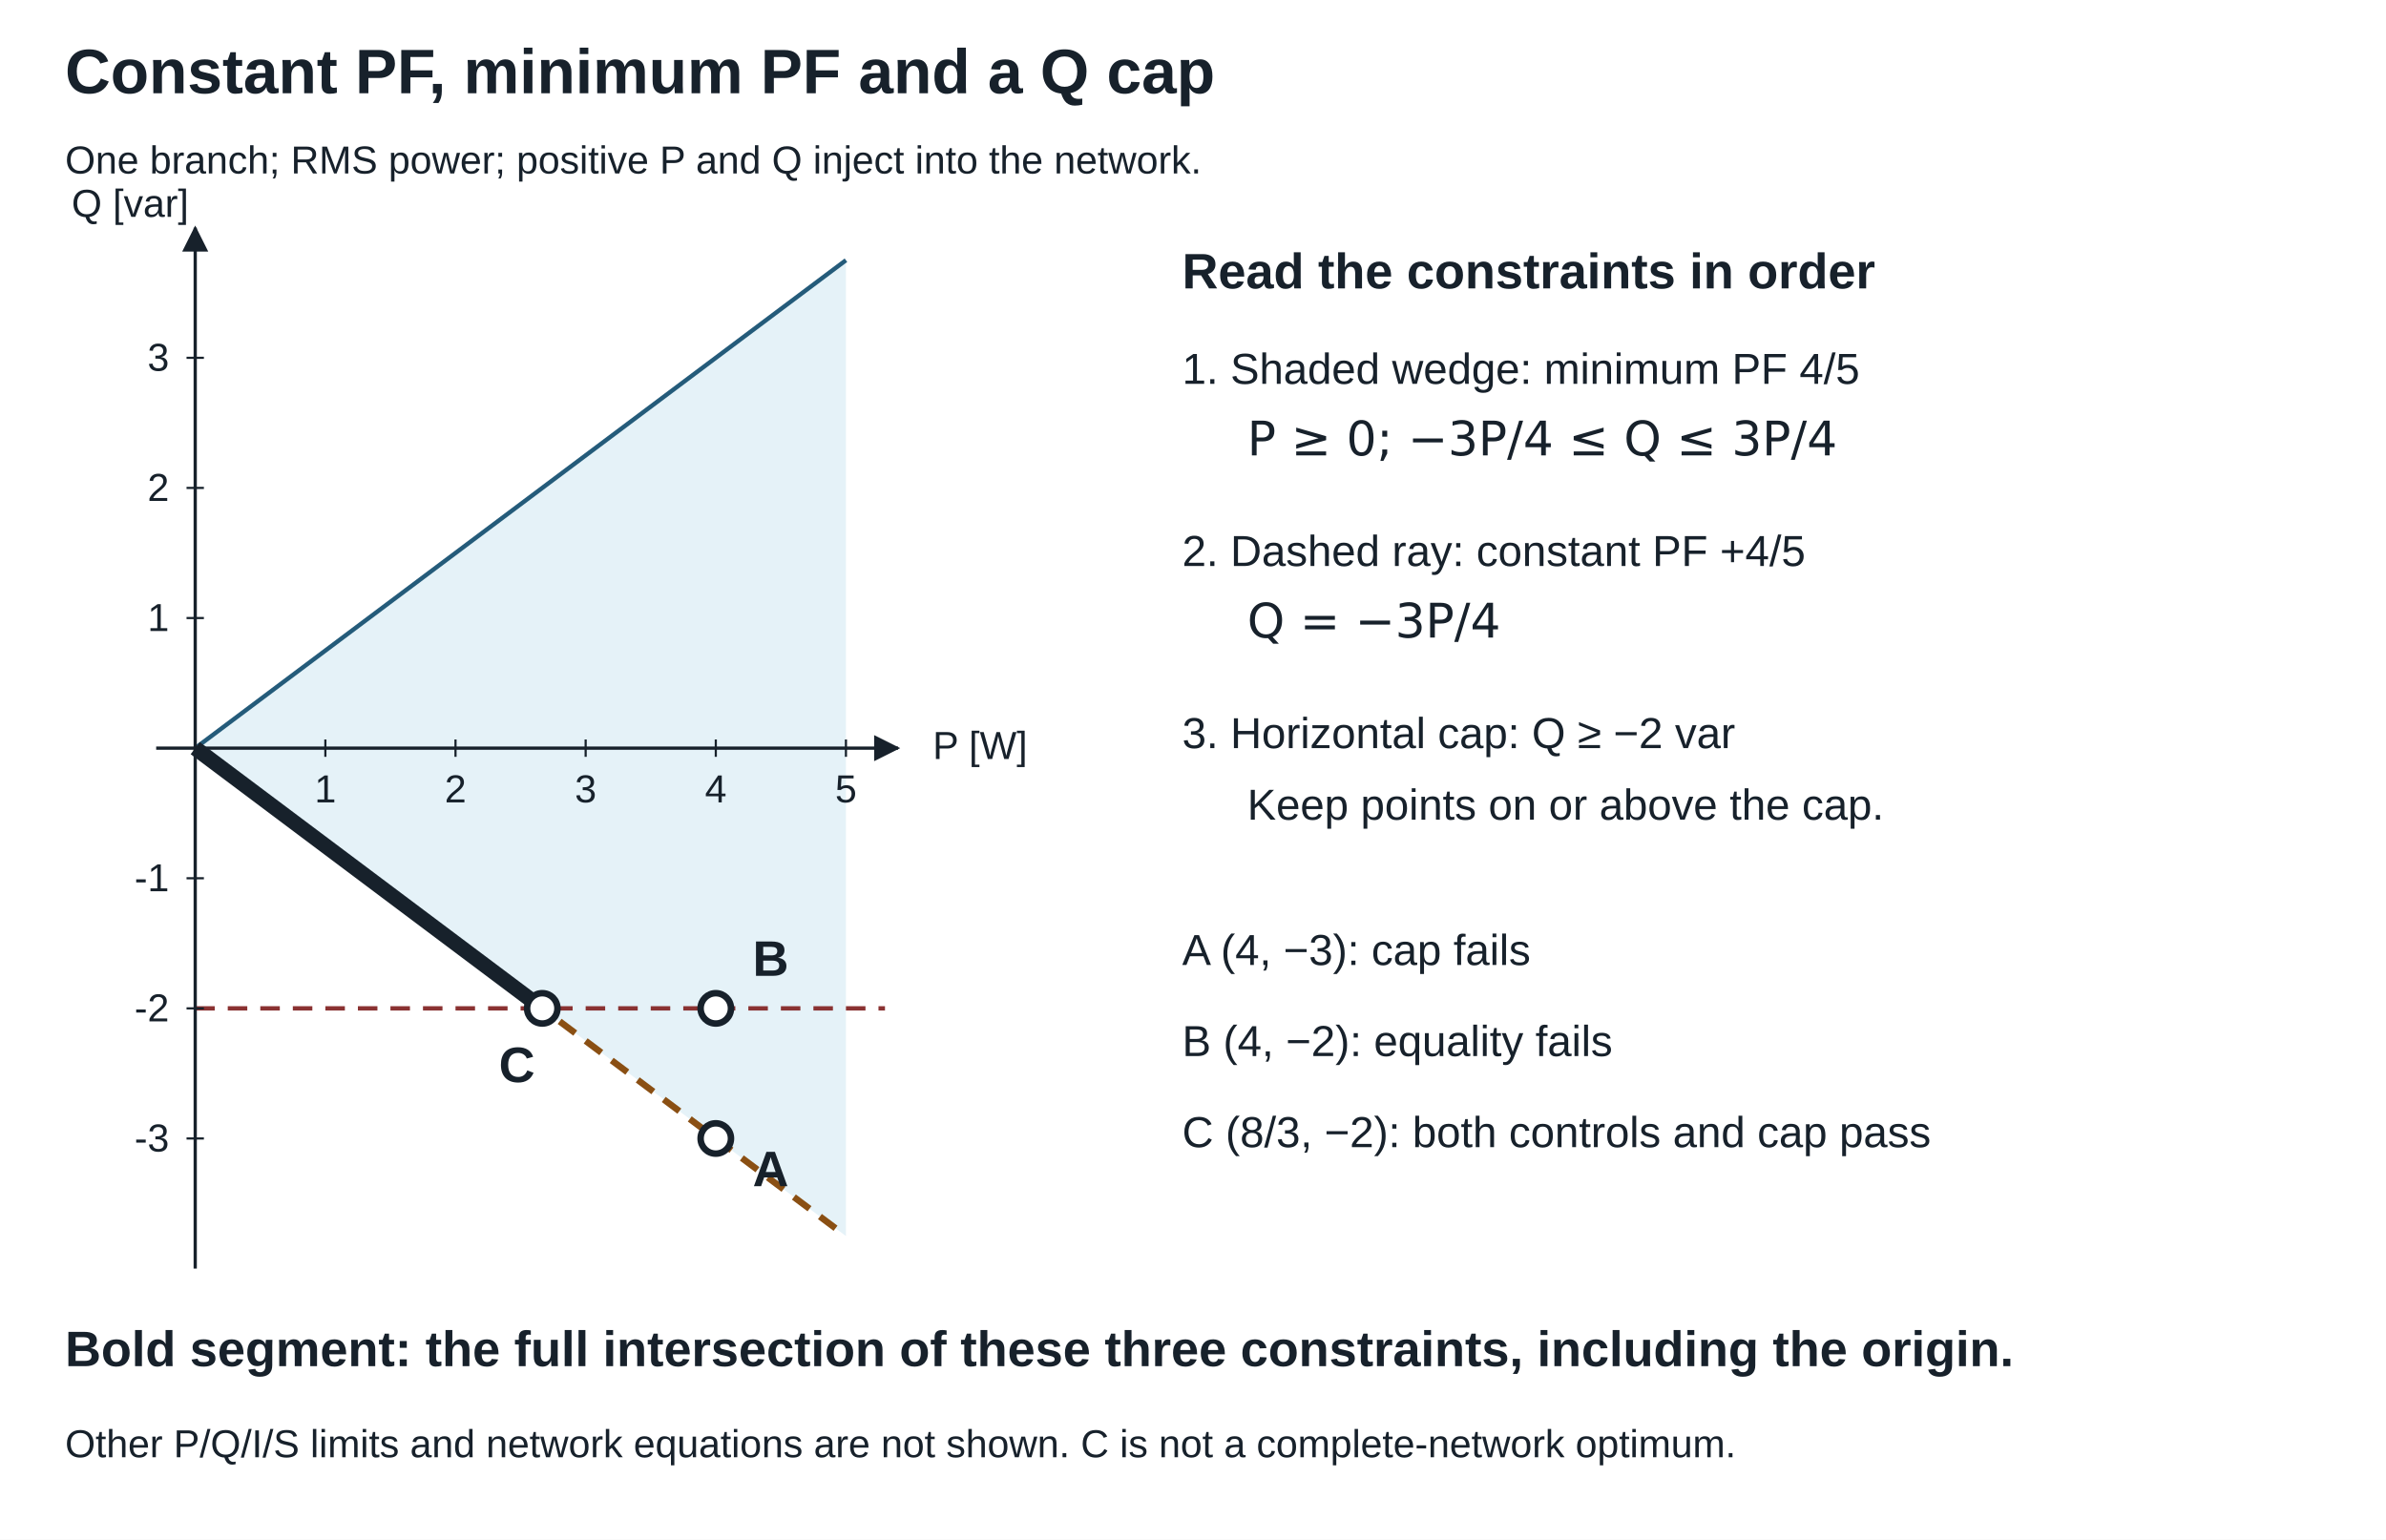
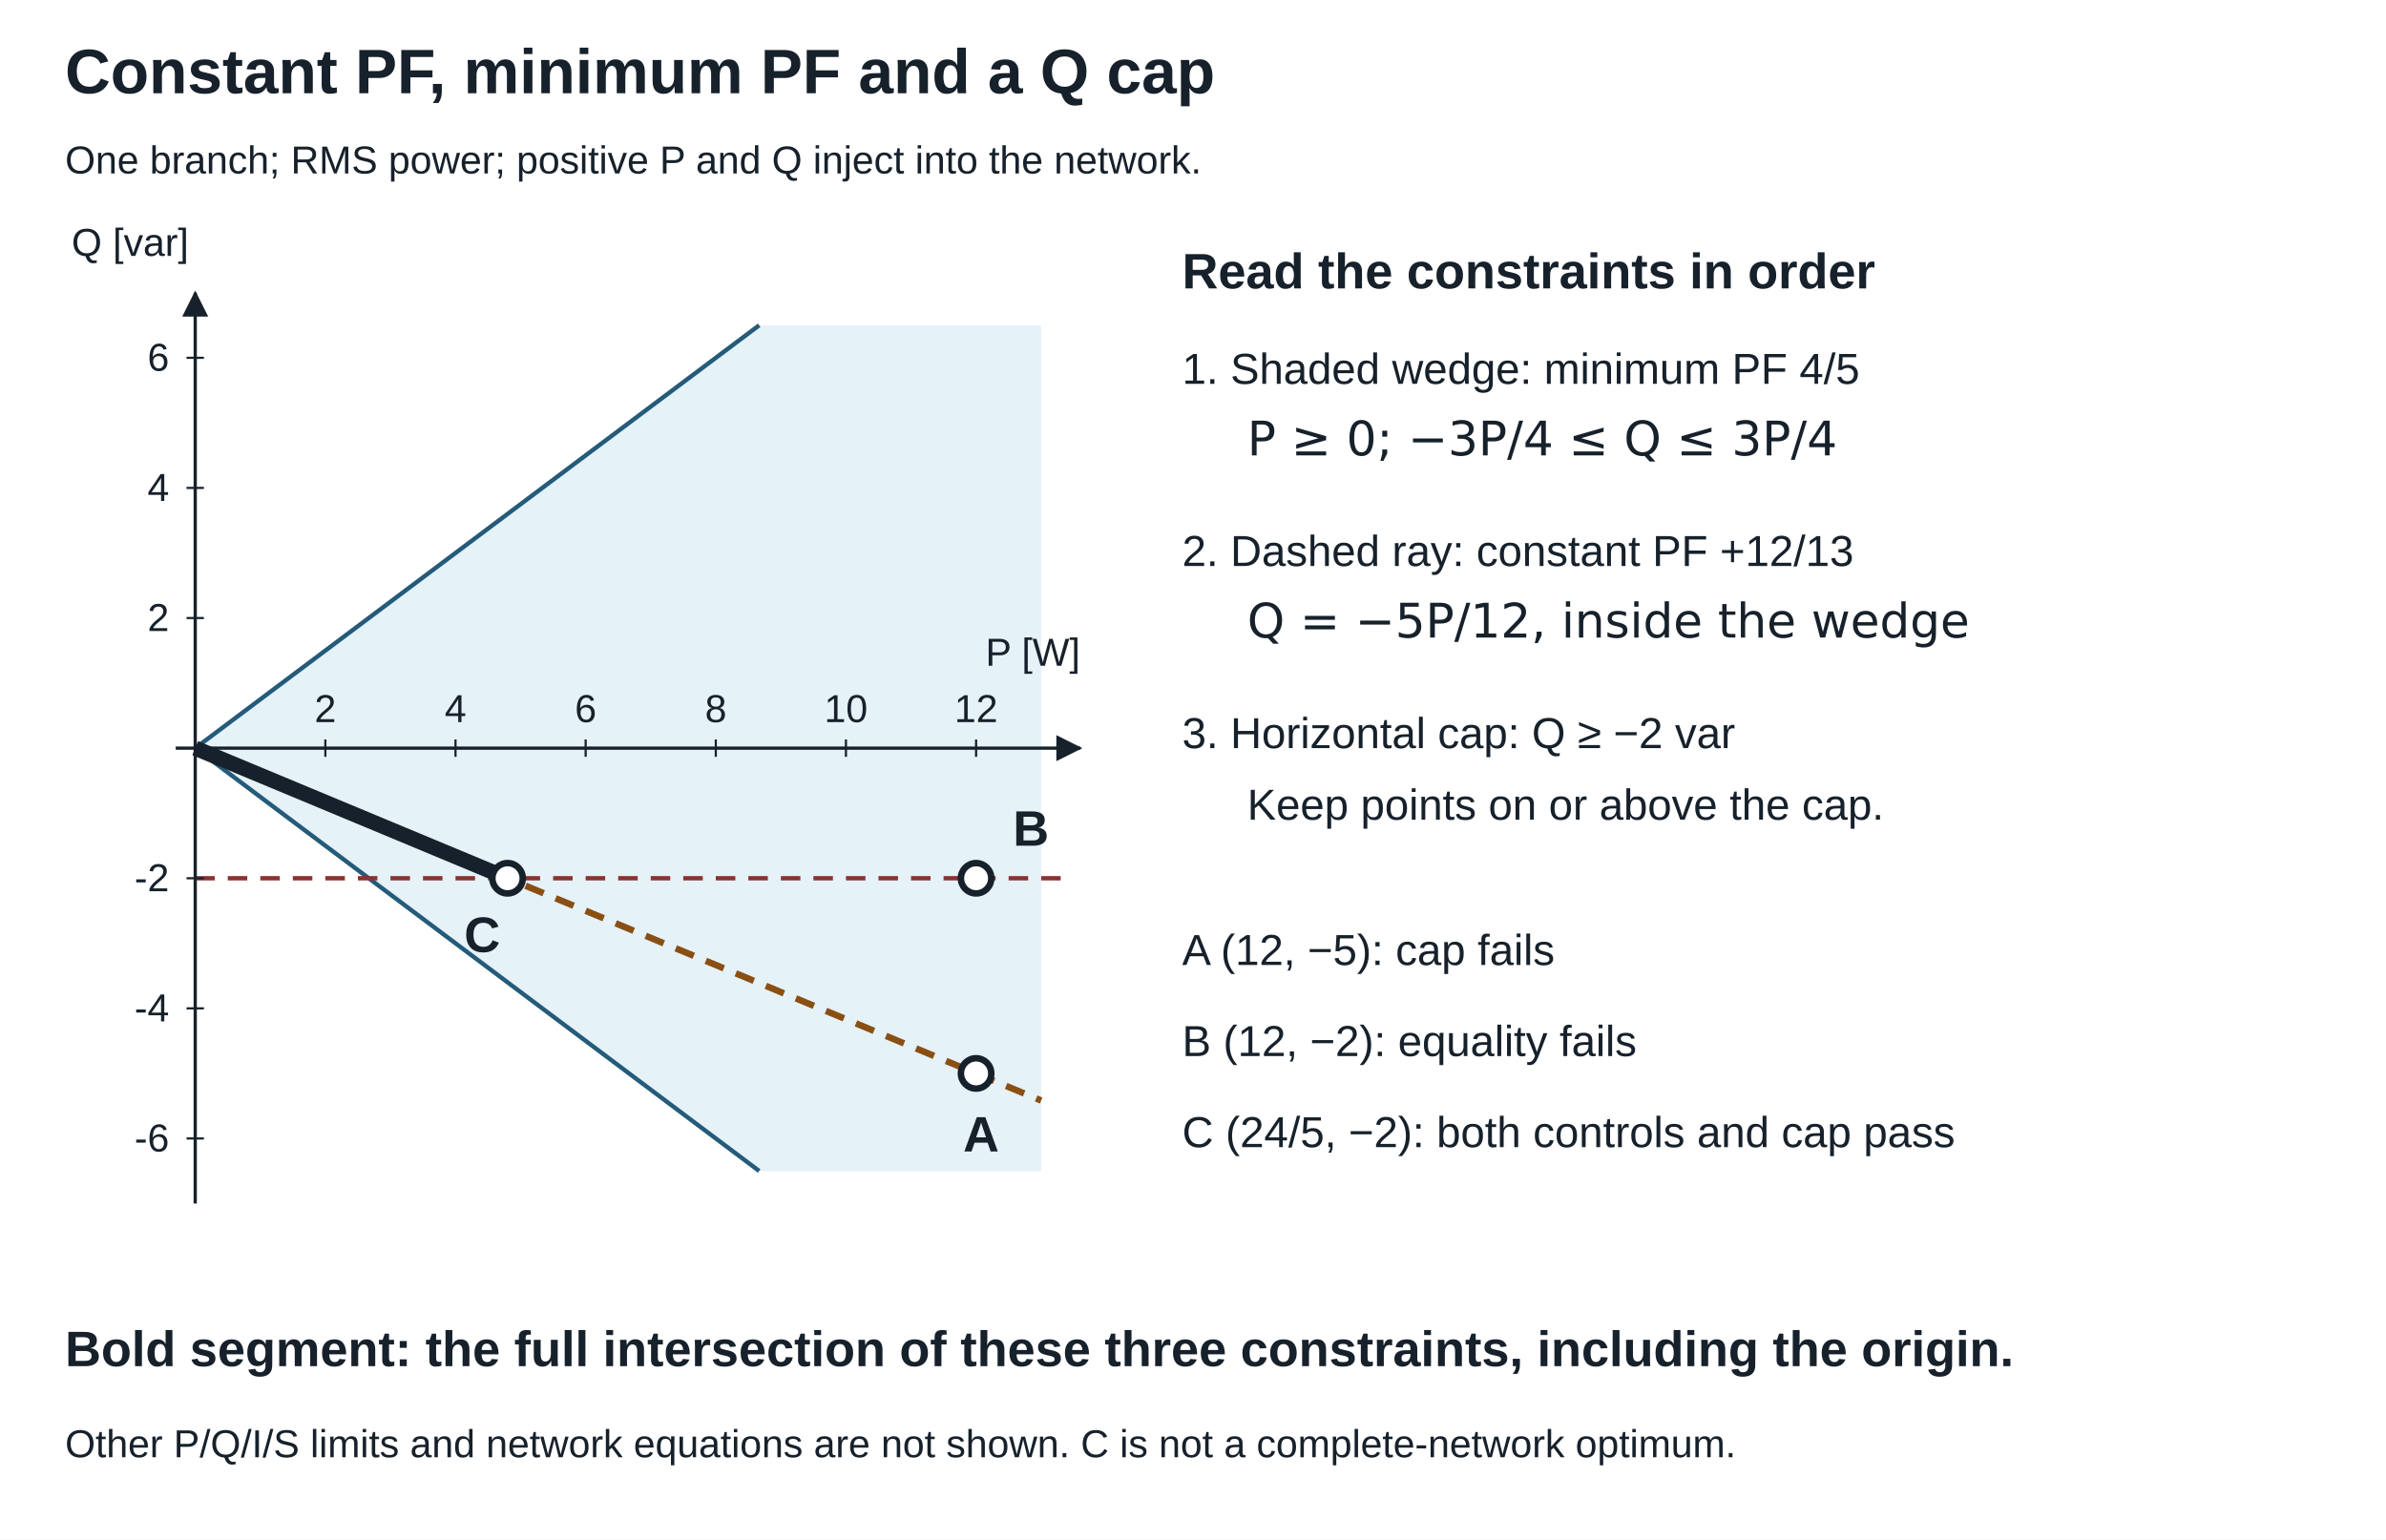
<svg xmlns="http://www.w3.org/2000/svg" width="1100" height="710" viewBox="0 0 1100 710">
  <rect width="1100" height="710" fill="white" />
  <style>text{font-family:Arial,sans-serif;fill:#17212b;font-size:20px}.title{font-size:29px;font-weight:bold}.head{font-size:23px;font-weight:bold}.small{font-size:18px}.math{font-family:DejaVu Sans,Arial,sans-serif;font-size:22px}</style>
  <defs>
    <marker id="arrow" markerUnits="userSpaceOnUse" markerWidth="12" markerHeight="12" refX="11" refY="6" orient="auto">
      <path d="M0 0 L12 6 L0 12 Z" fill="#17212b" />
    </marker>
  </defs>
  <text x="30" y="43" class="title" text-anchor="start">Constant PF, minimum PF and a Q cap</text>
  <text x="30" y="80" class="small" text-anchor="start">One branch; RMS power; positive P and Q inject into the network.</text>
-   <polygon points="90.0,345.0 390.0,120.0 390.0,570.0" fill="#e5f2f8" />
-   <line x1="90.0" y1="345.0" x2="390.0" y2="120.0" stroke="#245b7a" stroke-width="2" />
-   <line x1="90.0" y1="345.0" x2="390.0" y2="570.0" stroke="#8a4f13" stroke-width="3" stroke-dasharray="9 6" />
-   <line x1="90.0" y1="465.0" x2="408.0" y2="465.0" stroke="#8a3232" stroke-width="2" stroke-dasharray="9 6" />
-   <line x1="90.0" y1="585.0" x2="90.0" y2="105.0" stroke="#17212b" stroke-width="1.5" marker-end="url(#arrow)" />
-   <line x1="72.0" y1="345.0" x2="414.0" y2="345.0" stroke="#17212b" stroke-width="1.5" marker-end="url(#arrow)" />
+   <polygon points="90.0,345.0 350.0,150.0 480.0,150.0 480.0,540.0 350.0,540.0" fill="#e5f2f8" />
+   <line x1="90.0" y1="345.0" x2="350.0" y2="150.0" stroke="#245b7a" stroke-width="2" />
+   <line x1="90.0" y1="345.0" x2="350.0" y2="540.0" stroke="#245b7a" stroke-width="2" />
+   <line x1="90.0" y1="345.0" x2="480.0" y2="507.5" stroke="#8a4f13" stroke-width="3" stroke-dasharray="9 6" />
+   <line x1="90.0" y1="405.0" x2="489.0" y2="405.0" stroke="#8a3232" stroke-width="2" stroke-dasharray="9 6" />
+   <line x1="90.0" y1="555.0" x2="90.0" y2="135.0" stroke="#17212b" stroke-width="1.5" marker-end="url(#arrow)" />
+   <line x1="81.0" y1="345.0" x2="498.0" y2="345.0" stroke="#17212b" stroke-width="1.5" marker-end="url(#arrow)" />
  <line x1="150.0" y1="341.0" x2="150.0" y2="349.0" stroke="#17212b" stroke-width="1" />
-   <text x="150.0" y="370.0" class="small" text-anchor="middle">1</text>
+   <text x="150.0" y="333.0" class="small" text-anchor="middle">2</text>
  <line x1="210.0" y1="341.0" x2="210.0" y2="349.0" stroke="#17212b" stroke-width="1" />
-   <text x="210.0" y="370.0" class="small" text-anchor="middle">2</text>
+   <text x="210.0" y="333.0" class="small" text-anchor="middle">4</text>
  <line x1="270.0" y1="341.0" x2="270.0" y2="349.0" stroke="#17212b" stroke-width="1" />
-   <text x="270.0" y="370.0" class="small" text-anchor="middle">3</text>
+   <text x="270.0" y="333.0" class="small" text-anchor="middle">6</text>
  <line x1="330.0" y1="341.0" x2="330.0" y2="349.0" stroke="#17212b" stroke-width="1" />
-   <text x="330.0" y="370.0" class="small" text-anchor="middle">4</text>
+   <text x="330.0" y="333.0" class="small" text-anchor="middle">8</text>
  <line x1="390.0" y1="341.0" x2="390.0" y2="349.0" stroke="#17212b" stroke-width="1" />
-   <text x="390.0" y="370.0" class="small" text-anchor="middle">5</text>
+   <text x="390.0" y="333.0" class="small" text-anchor="middle">10</text>
+   <line x1="450.0" y1="341.0" x2="450.0" y2="349.0" stroke="#17212b" stroke-width="1" />
+   <text x="450.0" y="333.0" class="small" text-anchor="middle">12</text>
  <line x1="86.0" y1="525.0" x2="94.0" y2="525.0" stroke="#17212b" stroke-width="1" />
-   <text x="78.0" y="531.0" class="small" text-anchor="end">-3</text>
+   <text x="78.0" y="531.0" class="small" text-anchor="end">-6</text>
  <line x1="86.0" y1="465.0" x2="94.0" y2="465.0" stroke="#17212b" stroke-width="1" />
-   <text x="78.0" y="471.0" class="small" text-anchor="end">-2</text>
+   <text x="78.0" y="471.0" class="small" text-anchor="end">-4</text>
  <line x1="86.0" y1="405.0" x2="94.0" y2="405.0" stroke="#17212b" stroke-width="1" />
-   <text x="78.0" y="411.0" class="small" text-anchor="end">-1</text>
+   <text x="78.0" y="411.0" class="small" text-anchor="end">-2</text>
  <line x1="86.0" y1="285.0" x2="94.0" y2="285.0" stroke="#17212b" stroke-width="1" />
-   <text x="78.0" y="291.0" class="small" text-anchor="end">1</text>
+   <text x="78.0" y="291.0" class="small" text-anchor="end">2</text>
  <line x1="86.0" y1="225.0" x2="94.0" y2="225.0" stroke="#17212b" stroke-width="1" />
-   <text x="78.0" y="231.0" class="small" text-anchor="end">2</text>
+   <text x="78.0" y="231.0" class="small" text-anchor="end">4</text>
  <line x1="86.0" y1="165.0" x2="94.0" y2="165.0" stroke="#17212b" stroke-width="1" />
-   <text x="78.0" y="171.0" class="small" text-anchor="end">3</text>
-   <text x="33" y="100" class="small" text-anchor="start">Q [var]</text>
-   <text x="430" y="350" class="small" text-anchor="start">P [W]</text>
-   <line x1="90.0" y1="345.0" x2="250.0" y2="465.0" stroke="#17212b" stroke-width="7" />
-   <circle cx="330.0" cy="525.0" r="7" fill="white" stroke="#17212b" stroke-width="3" />
-   <text x="347.0" y="547.0" class="head" text-anchor="start">A</text>
-   <circle cx="330.0" cy="465.0" r="7" fill="white" stroke="#17212b" stroke-width="3" />
-   <text x="347.0" y="450.0" class="head" text-anchor="start">B</text>
-   <circle cx="250.0" cy="465.0" r="7" fill="white" stroke="#17212b" stroke-width="3" />
-   <text x="230.0" y="499.0" class="head" text-anchor="start">C</text>
+   <text x="78.0" y="171.0" class="small" text-anchor="end">6</text>
+   <text x="33" y="118" class="small" text-anchor="start">Q [var]</text>
+   <text x="498.0" y="307.0" class="small" text-anchor="end">P [W]</text>
+   <line x1="90.0" y1="345.0" x2="234.0" y2="405.0" stroke="#17212b" stroke-width="7" />
+   <circle cx="450.0" cy="495.0" r="7" fill="white" stroke="#17212b" stroke-width="3" />
+   <text x="444.0" y="531.0" class="head" text-anchor="start">A</text>
+   <circle cx="450.0" cy="405.0" r="7" fill="white" stroke="#17212b" stroke-width="3" />
+   <text x="467.0" y="390.0" class="head" text-anchor="start">B</text>
+   <circle cx="234.0" cy="405.0" r="7" fill="white" stroke="#17212b" stroke-width="3" />
+   <text x="214.0" y="439.0" class="head" text-anchor="start">C</text>
  <text x="545" y="133" class="head" text-anchor="start">Read the constraints in order</text>
  <text x="545" y="177" class="" text-anchor="start">1. Shaded wedge: minimum PF 4/5</text>
  <text x="575" y="210" class="math" text-anchor="start">P ≥ 0; −3P/4 ≤ Q ≤ 3P/4</text>
-   <text x="545" y="261" class="" text-anchor="start">2. Dashed ray: constant PF +4/5</text>
-   <text x="575" y="294" class="math" text-anchor="start">Q = −3P/4</text>
+   <text x="545" y="261" class="" text-anchor="start">2. Dashed ray: constant PF +12/13</text>
+   <text x="575" y="294" class="math" text-anchor="start">Q = −5P/12, inside the wedge</text>
  <text x="545" y="345" class="" text-anchor="start">3. Horizontal cap: Q ≥ −2 var</text>
  <text x="575" y="378" class="" text-anchor="start">Keep points on or above the cap.</text>
-   <text x="545" y="445" class="" text-anchor="start">A  (4, −3): cap fails</text>
-   <text x="545" y="487" class="" text-anchor="start">B  (4, −2): equality fails</text>
-   <text x="545" y="529" class="" text-anchor="start">C  (8/3, −2): both controls and cap pass</text>
+   <text x="545" y="445" class="" text-anchor="start">A  (12, −5): cap fails</text>
+   <text x="545" y="487" class="" text-anchor="start">B  (12, −2): equality fails</text>
+   <text x="545" y="529" class="" text-anchor="start">C  (24/5, −2): both controls and cap pass</text>
  <text x="30" y="630" class="head" text-anchor="start">Bold segment: the full intersection of these three constraints, including the origin.</text>
  <text x="30" y="672" class="small" text-anchor="start">Other P/Q/I/S limits and network equations are not shown. C is not a complete-network optimum.</text>
</svg>
